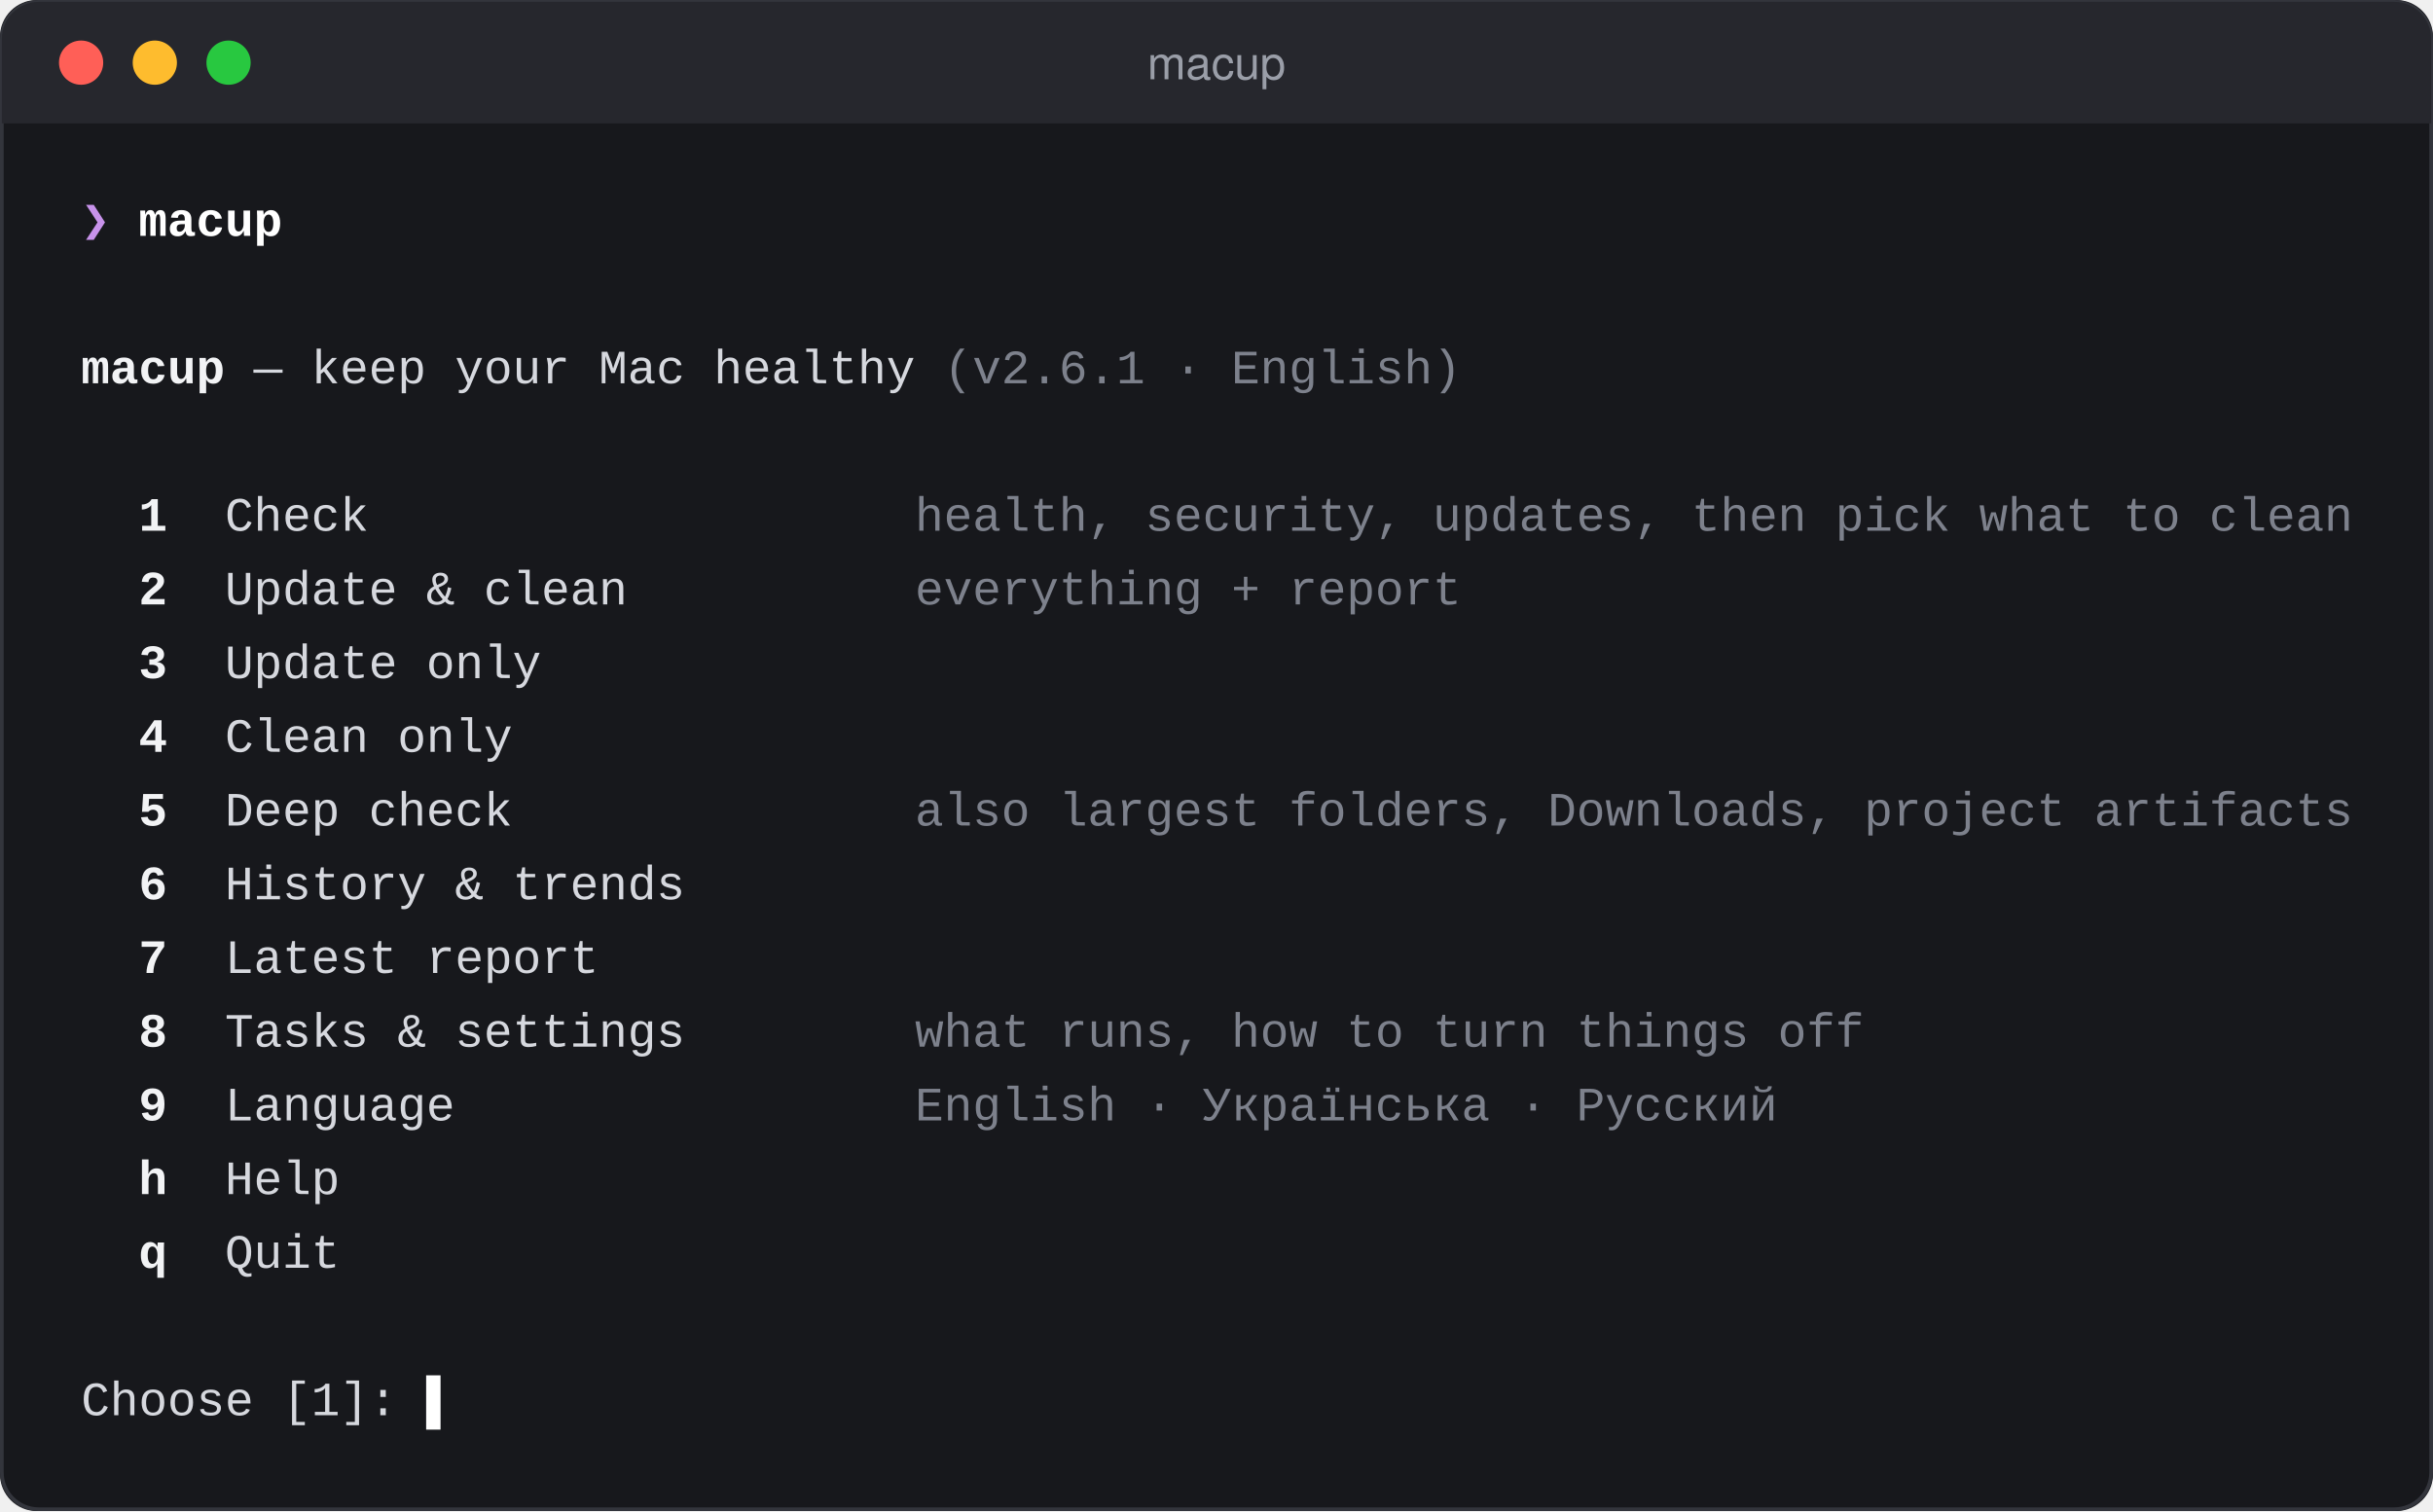
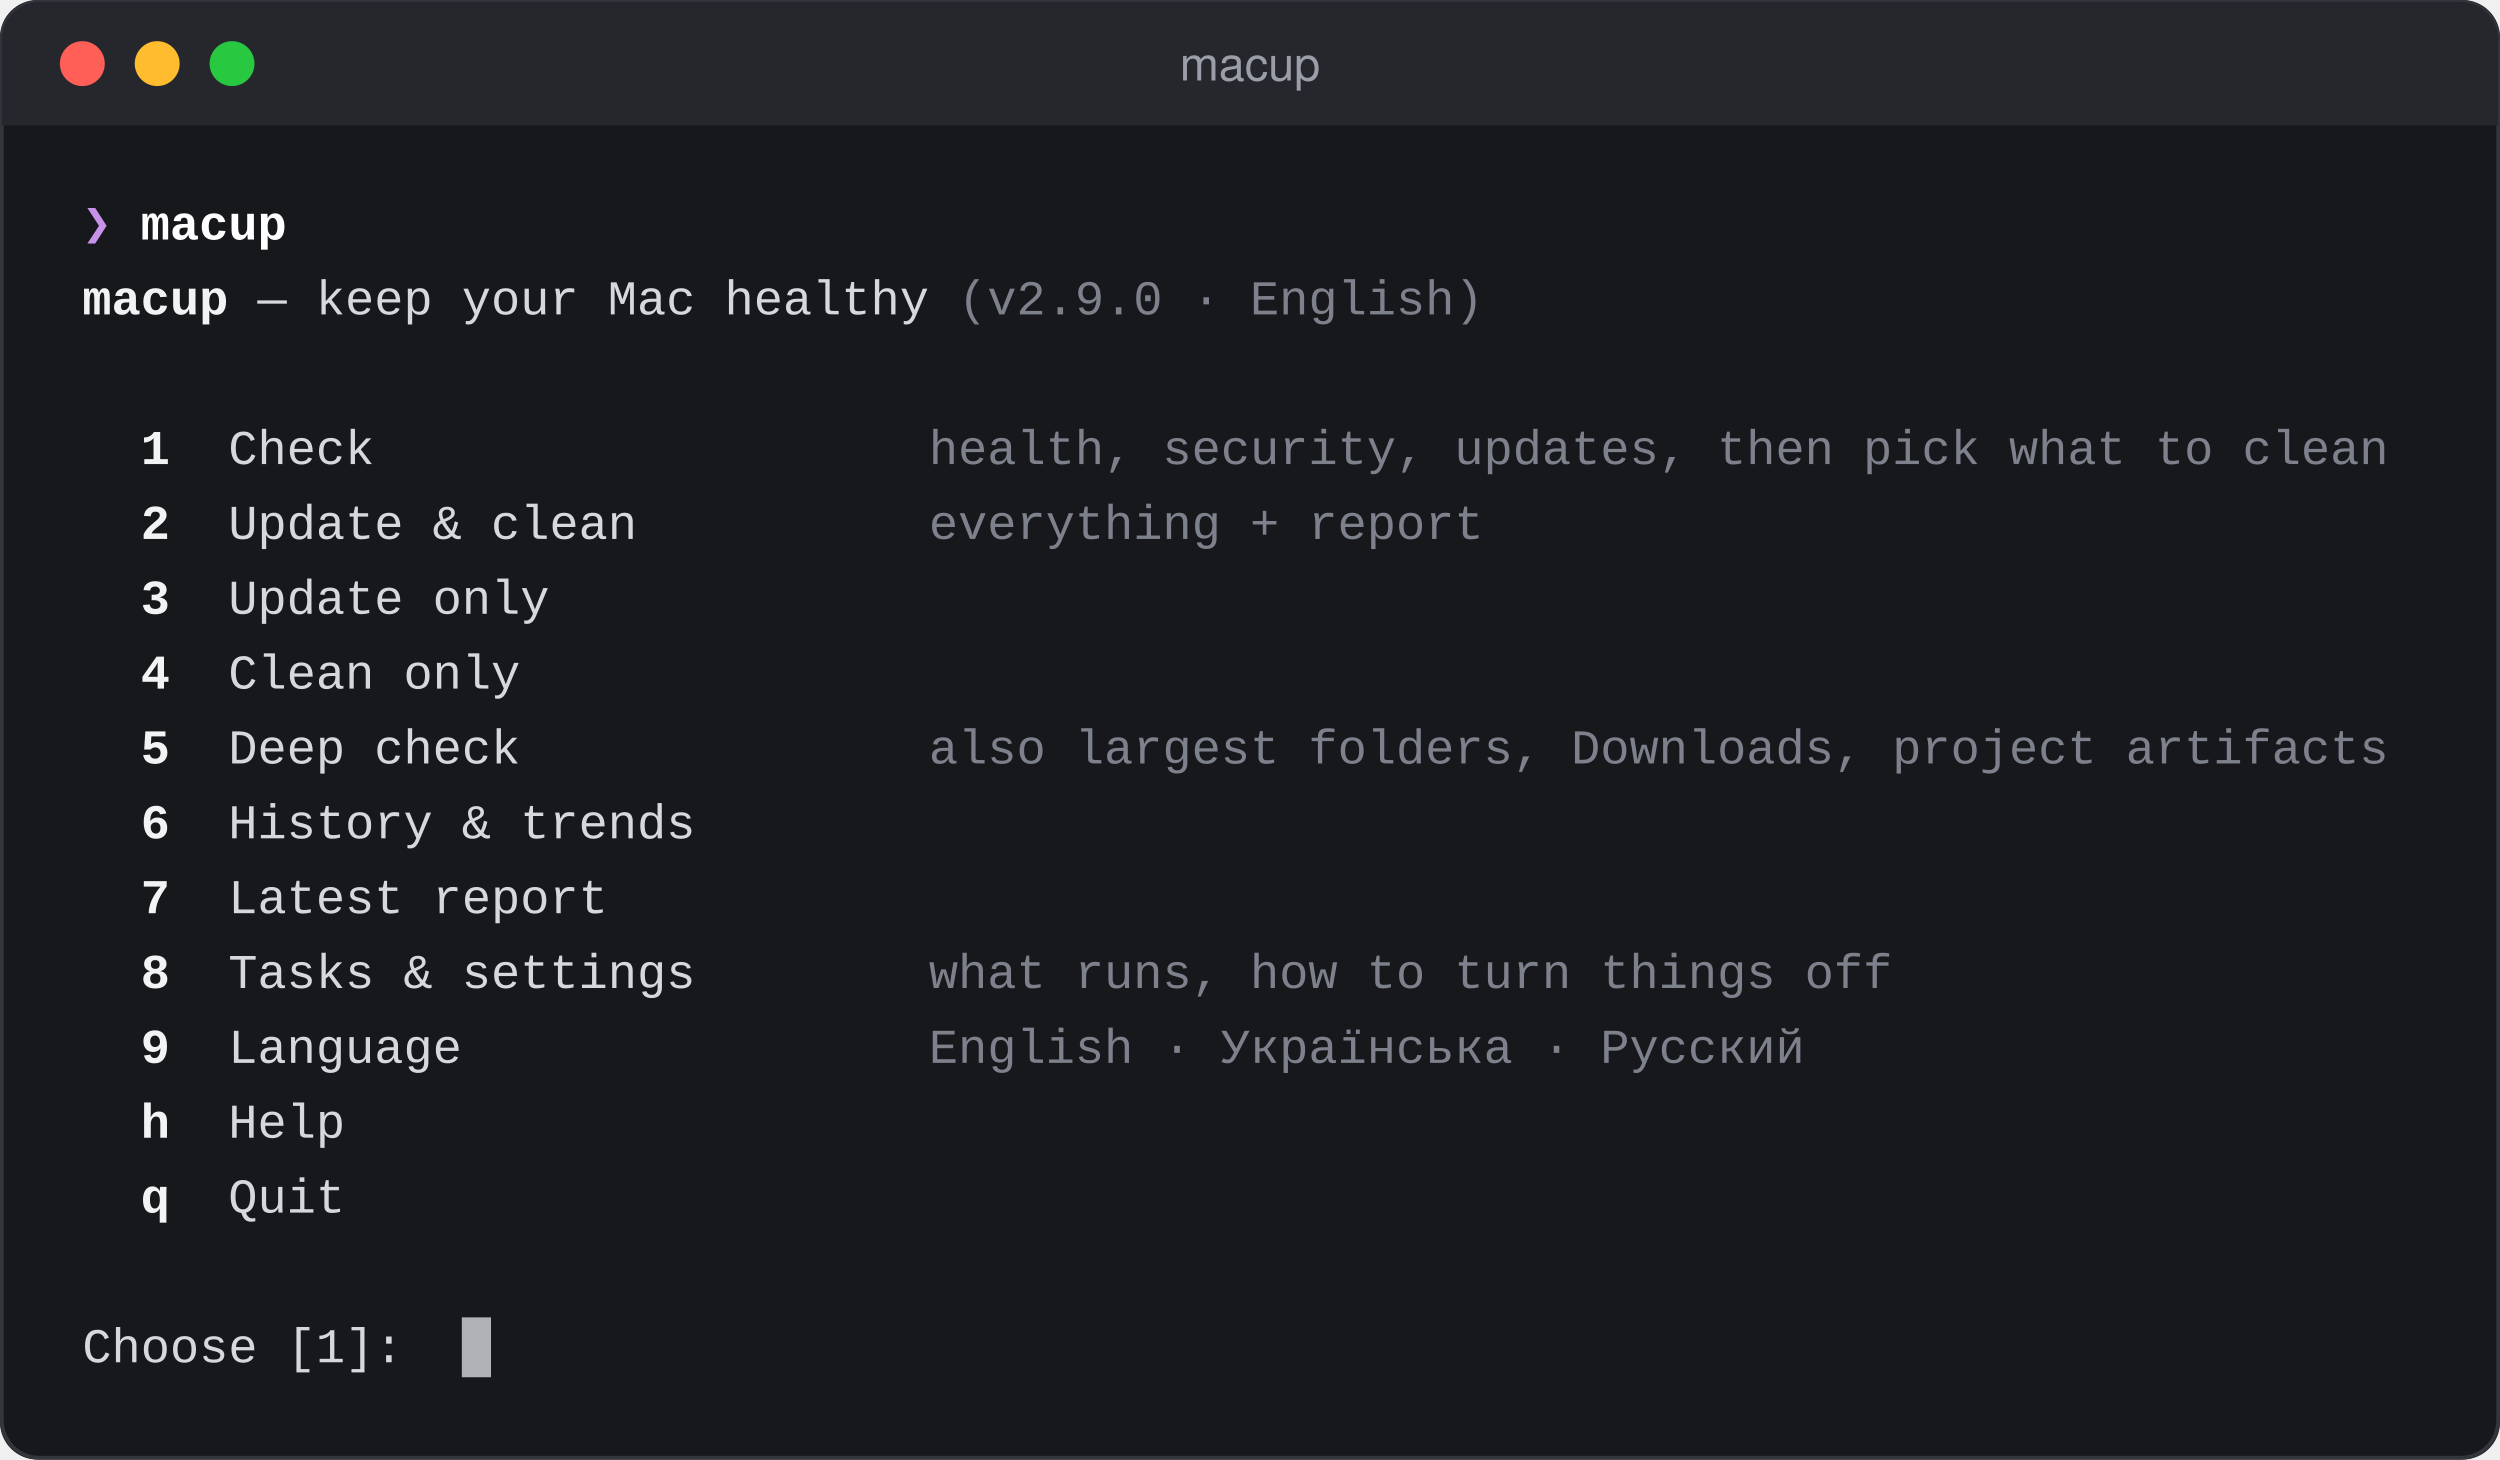
- <svg xmlns="http://www.w3.org/2000/svg" width="660" height="410" viewBox="0 0 660 410" role="img" aria-label="macup">
-   <rect width="660" height="410" rx="10" fill="#17181c" />
-   <rect x="0.5" y="0.5" width="659" height="409" rx="10" fill="none" stroke="#33353c" />
-   <path d="M10.5 0.5h639a10 10 0 0 1 10 10v23h-659v-23a10 10 0 0 1 10-10z" fill="#26272d" />
+ <svg xmlns="http://www.w3.org/2000/svg" width="668" height="390" viewBox="0 0 668 390" role="img" aria-label="macup">
+   <rect width="668" height="390" rx="10" fill="#17181c" />
+   <rect x="0.5" y="0.5" width="667" height="389" rx="10" fill="none" stroke="#33353c" />
+   <path d="M10.5 0.5h647a10 10 0 0 1 10 10v23h-667v-23a10 10 0 0 1 10-10z" fill="#26272d" />
  <circle cx="22" cy="17" r="6" fill="#ff5f57" />
  <circle cx="42" cy="17" r="6" fill="#febc2e" />
  <circle cx="62" cy="17" r="6" fill="#28c840" />
-   <text x="330.0" y="21.5" text-anchor="middle" font-family="-apple-system, BlinkMacSystemFont, 'Segoe UI', Helvetica, Arial, sans-serif" font-size="12.5" fill="#9a9ea8">macup</text>
+   <text x="334.0" y="21.5" text-anchor="middle" font-family="-apple-system, BlinkMacSystemFont, 'Segoe UI', Helvetica, Arial, sans-serif" font-size="12.5" fill="#9a9ea8">macup</text>
  <g font-family="ui-monospace, 'SF Mono', SFMono-Regular, Menlo, Monaco, Consolas, 'Liberation Mono', monospace" font-size="13" xml:space="preserve">
    <text x="22.0" y="64" fill="#c792ea" font-weight="bold">❯</text>
    <text x="37.6" y="64" fill="#ffffff" font-weight="bold" textLength="39.0" lengthAdjust="spacing">macup</text>
-     <text x="22.0" y="104" fill="#f2f3f5" font-weight="bold" textLength="39.0" lengthAdjust="spacing">macup</text>
-     <text x="68.8" y="104" fill="#d6d8de">—</text>
-     <text x="84.4" y="104" fill="#d6d8de" textLength="163.8" lengthAdjust="spacing">keep your Mac healthy</text>
-     <text x="256.0" y="104" fill="#7d818c" textLength="54.6" lengthAdjust="spacing">(v2.6.1</text>
-     <text x="318.4" y="104" fill="#7d818c">·</text>
-     <text x="334.0" y="104" fill="#7d818c" textLength="62.4" lengthAdjust="spacing">English)</text>
-     <text x="37.6" y="144" fill="#f2f3f5" font-weight="bold">1</text>
-     <text x="61.0" y="144" fill="#d6d8de" textLength="39.0" lengthAdjust="spacing">Check</text>
-     <text x="248.2" y="144" fill="#7d818c" textLength="390.0" lengthAdjust="spacing">health, security, updates, then pick what to clean</text>
-     <text x="37.6" y="164" fill="#f2f3f5" font-weight="bold">2</text>
-     <text x="61.0" y="164" fill="#d6d8de" textLength="109.2" lengthAdjust="spacing">Update &amp; clean</text>
-     <text x="248.2" y="164" fill="#7d818c" textLength="148.2" lengthAdjust="spacing">everything + report</text>
-     <text x="37.6" y="184" fill="#f2f3f5" font-weight="bold">3</text>
-     <text x="61.0" y="184" fill="#d6d8de" textLength="85.8" lengthAdjust="spacing">Update only</text>
-     <text x="37.6" y="204" fill="#f2f3f5" font-weight="bold">4</text>
-     <text x="61.0" y="204" fill="#d6d8de" textLength="78.0" lengthAdjust="spacing">Clean only</text>
-     <text x="37.6" y="224" fill="#f2f3f5" font-weight="bold">5</text>
-     <text x="61.0" y="224" fill="#d6d8de" textLength="78.0" lengthAdjust="spacing">Deep check</text>
-     <text x="248.2" y="224" fill="#7d818c" textLength="390.0" lengthAdjust="spacing">also largest folders, Downloads, project artifacts</text>
-     <text x="37.6" y="244" fill="#f2f3f5" font-weight="bold">6</text>
-     <text x="61.0" y="244" fill="#d6d8de" textLength="124.8" lengthAdjust="spacing">History &amp; trends</text>
-     <text x="37.6" y="264" fill="#f2f3f5" font-weight="bold">7</text>
-     <text x="61.0" y="264" fill="#d6d8de" textLength="101.4" lengthAdjust="spacing">Latest report</text>
-     <text x="37.6" y="284" fill="#f2f3f5" font-weight="bold">8</text>
-     <text x="61.0" y="284" fill="#d6d8de" textLength="124.8" lengthAdjust="spacing">Tasks &amp; settings</text>
-     <text x="248.2" y="284" fill="#7d818c" textLength="257.4" lengthAdjust="spacing">what runs, how to turn things off</text>
-     <text x="37.6" y="304" fill="#f2f3f5" font-weight="bold">9</text>
-     <text x="61.0" y="304" fill="#d6d8de" textLength="62.4" lengthAdjust="spacing">Language</text>
-     <text x="248.2" y="304" fill="#7d818c" textLength="54.6" lengthAdjust="spacing">English</text>
-     <text x="310.6" y="304" fill="#7d818c">·</text>
-     <text x="326.2" y="304" fill="#7d818c">У</text>
-     <text x="334.0" y="304" fill="#7d818c">к</text>
-     <text x="341.8" y="304" fill="#7d818c">р</text>
-     <text x="349.6" y="304" fill="#7d818c">а</text>
-     <text x="357.4" y="304" fill="#7d818c">ї</text>
-     <text x="365.2" y="304" fill="#7d818c">н</text>
-     <text x="373.0" y="304" fill="#7d818c">с</text>
-     <text x="380.8" y="304" fill="#7d818c">ь</text>
-     <text x="388.6" y="304" fill="#7d818c">к</text>
-     <text x="396.4" y="304" fill="#7d818c">а</text>
-     <text x="412.0" y="304" fill="#7d818c">·</text>
-     <text x="427.6" y="304" fill="#7d818c">Р</text>
-     <text x="435.4" y="304" fill="#7d818c">у</text>
-     <text x="443.2" y="304" fill="#7d818c">с</text>
-     <text x="451.0" y="304" fill="#7d818c">с</text>
-     <text x="458.8" y="304" fill="#7d818c">к</text>
-     <text x="466.6" y="304" fill="#7d818c">и</text>
-     <text x="474.4" y="304" fill="#7d818c">й</text>
-     <text x="37.6" y="324" fill="#f2f3f5" font-weight="bold">h</text>
-     <text x="61.0" y="324" fill="#d6d8de" textLength="31.2" lengthAdjust="spacing">Help</text>
-     <text x="37.6" y="344" fill="#f2f3f5" font-weight="bold">q</text>
-     <text x="61.0" y="344" fill="#d6d8de" textLength="31.2" lengthAdjust="spacing">Quit</text>
-     <text x="22.0" y="384" fill="#d6d8de" textLength="85.8" lengthAdjust="spacing">Choose [1]:</text>
-     <text x="115.6" y="384" fill="#ffffff" font-weight="bold">▌</text>
+     <text x="22.0" y="84" fill="#f2f3f5" font-weight="bold" textLength="39.0" lengthAdjust="spacing">macup</text>
+     <text x="68.8" y="84" fill="#d6d8de">—</text>
+     <text x="84.4" y="84" fill="#d6d8de" textLength="31.2" lengthAdjust="spacing">keep</text>
+     <text x="123.4" y="84" fill="#d6d8de" textLength="31.2" lengthAdjust="spacing">your</text>
+     <text x="162.4" y="84" fill="#d6d8de" textLength="23.4" lengthAdjust="spacing">Mac</text>
+     <text x="193.6" y="84" fill="#d6d8de" textLength="54.6" lengthAdjust="spacing">healthy</text>
+     <text x="256.0" y="84" fill="#7d818c" textLength="54.6" lengthAdjust="spacing">(v2.9.0</text>
+     <text x="318.4" y="84" fill="#7d818c">·</text>
+     <text x="334.0" y="84" fill="#7d818c" textLength="62.4" lengthAdjust="spacing">English)</text>
+     <text x="37.6" y="124" fill="#f2f3f5" font-weight="bold">1</text>
+     <text x="61.0" y="124" fill="#d6d8de" textLength="39.0" lengthAdjust="spacing">Check</text>
+     <text x="248.2" y="124" fill="#7d818c" textLength="54.6" lengthAdjust="spacing">health,</text>
+     <text x="310.6" y="124" fill="#7d818c" textLength="70.2" lengthAdjust="spacing">security,</text>
+     <text x="388.6" y="124" fill="#7d818c" textLength="62.4" lengthAdjust="spacing">updates,</text>
+     <text x="458.8" y="124" fill="#7d818c" textLength="31.2" lengthAdjust="spacing">then</text>
+     <text x="497.8" y="124" fill="#7d818c" textLength="31.2" lengthAdjust="spacing">pick</text>
+     <text x="536.8" y="124" fill="#7d818c" textLength="31.2" lengthAdjust="spacing">what</text>
+     <text x="575.8" y="124" fill="#7d818c" textLength="15.6" lengthAdjust="spacing">to</text>
+     <text x="599.2" y="124" fill="#7d818c" textLength="39.0" lengthAdjust="spacing">clean</text>
+     <text x="37.6" y="144" fill="#f2f3f5" font-weight="bold">2</text>
+     <text x="61.0" y="144" fill="#d6d8de" textLength="46.8" lengthAdjust="spacing">Update</text>
+     <text x="115.6" y="144" fill="#d6d8de">&amp;</text>
+     <text x="131.2" y="144" fill="#d6d8de" textLength="39.0" lengthAdjust="spacing">clean</text>
+     <text x="248.2" y="144" fill="#7d818c" textLength="78.0" lengthAdjust="spacing">everything</text>
+     <text x="334.0" y="144" fill="#7d818c">+</text>
+     <text x="349.6" y="144" fill="#7d818c" textLength="46.8" lengthAdjust="spacing">report</text>
+     <text x="37.6" y="164" fill="#f2f3f5" font-weight="bold">3</text>
+     <text x="61.0" y="164" fill="#d6d8de" textLength="46.8" lengthAdjust="spacing">Update</text>
+     <text x="115.6" y="164" fill="#d6d8de" textLength="31.2" lengthAdjust="spacing">only</text>
+     <text x="37.6" y="184" fill="#f2f3f5" font-weight="bold">4</text>
+     <text x="61.0" y="184" fill="#d6d8de" textLength="39.0" lengthAdjust="spacing">Clean</text>
+     <text x="107.8" y="184" fill="#d6d8de" textLength="31.2" lengthAdjust="spacing">only</text>
+     <text x="37.6" y="204" fill="#f2f3f5" font-weight="bold">5</text>
+     <text x="61.0" y="204" fill="#d6d8de" textLength="31.2" lengthAdjust="spacing">Deep</text>
+     <text x="100.0" y="204" fill="#d6d8de" textLength="39.0" lengthAdjust="spacing">check</text>
+     <text x="248.2" y="204" fill="#7d818c" textLength="31.2" lengthAdjust="spacing">also</text>
+     <text x="287.2" y="204" fill="#7d818c" textLength="54.6" lengthAdjust="spacing">largest</text>
+     <text x="349.6" y="204" fill="#7d818c" textLength="62.4" lengthAdjust="spacing">folders,</text>
+     <text x="419.8" y="204" fill="#7d818c" textLength="78.0" lengthAdjust="spacing">Downloads,</text>
+     <text x="505.6" y="204" fill="#7d818c" textLength="54.6" lengthAdjust="spacing">project</text>
+     <text x="568.0" y="204" fill="#7d818c" textLength="70.2" lengthAdjust="spacing">artifacts</text>
+     <text x="37.6" y="224" fill="#f2f3f5" font-weight="bold">6</text>
+     <text x="61.0" y="224" fill="#d6d8de" textLength="54.6" lengthAdjust="spacing">History</text>
+     <text x="123.4" y="224" fill="#d6d8de">&amp;</text>
+     <text x="139.0" y="224" fill="#d6d8de" textLength="46.8" lengthAdjust="spacing">trends</text>
+     <text x="37.6" y="244" fill="#f2f3f5" font-weight="bold">7</text>
+     <text x="61.0" y="244" fill="#d6d8de" textLength="46.8" lengthAdjust="spacing">Latest</text>
+     <text x="115.6" y="244" fill="#d6d8de" textLength="46.8" lengthAdjust="spacing">report</text>
+     <text x="37.6" y="264" fill="#f2f3f5" font-weight="bold">8</text>
+     <text x="61.0" y="264" fill="#d6d8de" textLength="39.0" lengthAdjust="spacing">Tasks</text>
+     <text x="107.8" y="264" fill="#d6d8de">&amp;</text>
+     <text x="123.4" y="264" fill="#d6d8de" textLength="62.4" lengthAdjust="spacing">settings</text>
+     <text x="248.2" y="264" fill="#7d818c" textLength="31.2" lengthAdjust="spacing">what</text>
+     <text x="287.2" y="264" fill="#7d818c" textLength="39.0" lengthAdjust="spacing">runs,</text>
+     <text x="334.0" y="264" fill="#7d818c" textLength="23.4" lengthAdjust="spacing">how</text>
+     <text x="365.2" y="264" fill="#7d818c" textLength="15.6" lengthAdjust="spacing">to</text>
+     <text x="388.6" y="264" fill="#7d818c" textLength="31.2" lengthAdjust="spacing">turn</text>
+     <text x="427.6" y="264" fill="#7d818c" textLength="46.8" lengthAdjust="spacing">things</text>
+     <text x="482.2" y="264" fill="#7d818c" textLength="23.4" lengthAdjust="spacing">off</text>
+     <text x="37.6" y="284" fill="#f2f3f5" font-weight="bold">9</text>
+     <text x="61.0" y="284" fill="#d6d8de" textLength="62.4" lengthAdjust="spacing">Language</text>
+     <text x="248.2" y="284" fill="#7d818c" textLength="54.6" lengthAdjust="spacing">English</text>
+     <text x="310.6" y="284" fill="#7d818c">·</text>
+     <text x="326.2" y="284" fill="#7d818c" textLength="78.0" lengthAdjust="spacing">Українська</text>
+     <text x="412.0" y="284" fill="#7d818c">·</text>
+     <text x="427.6" y="284" fill="#7d818c" textLength="54.6" lengthAdjust="spacing">Русский</text>
+     <text x="37.6" y="304" fill="#f2f3f5" font-weight="bold">h</text>
+     <text x="61.0" y="304" fill="#d6d8de" textLength="31.2" lengthAdjust="spacing">Help</text>
+     <text x="37.6" y="324" fill="#f2f3f5" font-weight="bold">q</text>
+     <text x="61.0" y="324" fill="#d6d8de" textLength="31.2" lengthAdjust="spacing">Quit</text>
+     <text x="22.0" y="364" fill="#d6d8de" textLength="46.8" lengthAdjust="spacing">Choose</text>
+     <text x="76.6" y="364" fill="#d6d8de" textLength="31.2" lengthAdjust="spacing">[1]:</text>
+     <rect x="123.4" y="352" width="7.8" height="16" fill="#d6d8de" opacity="0.8" />
  </g>
</svg>
